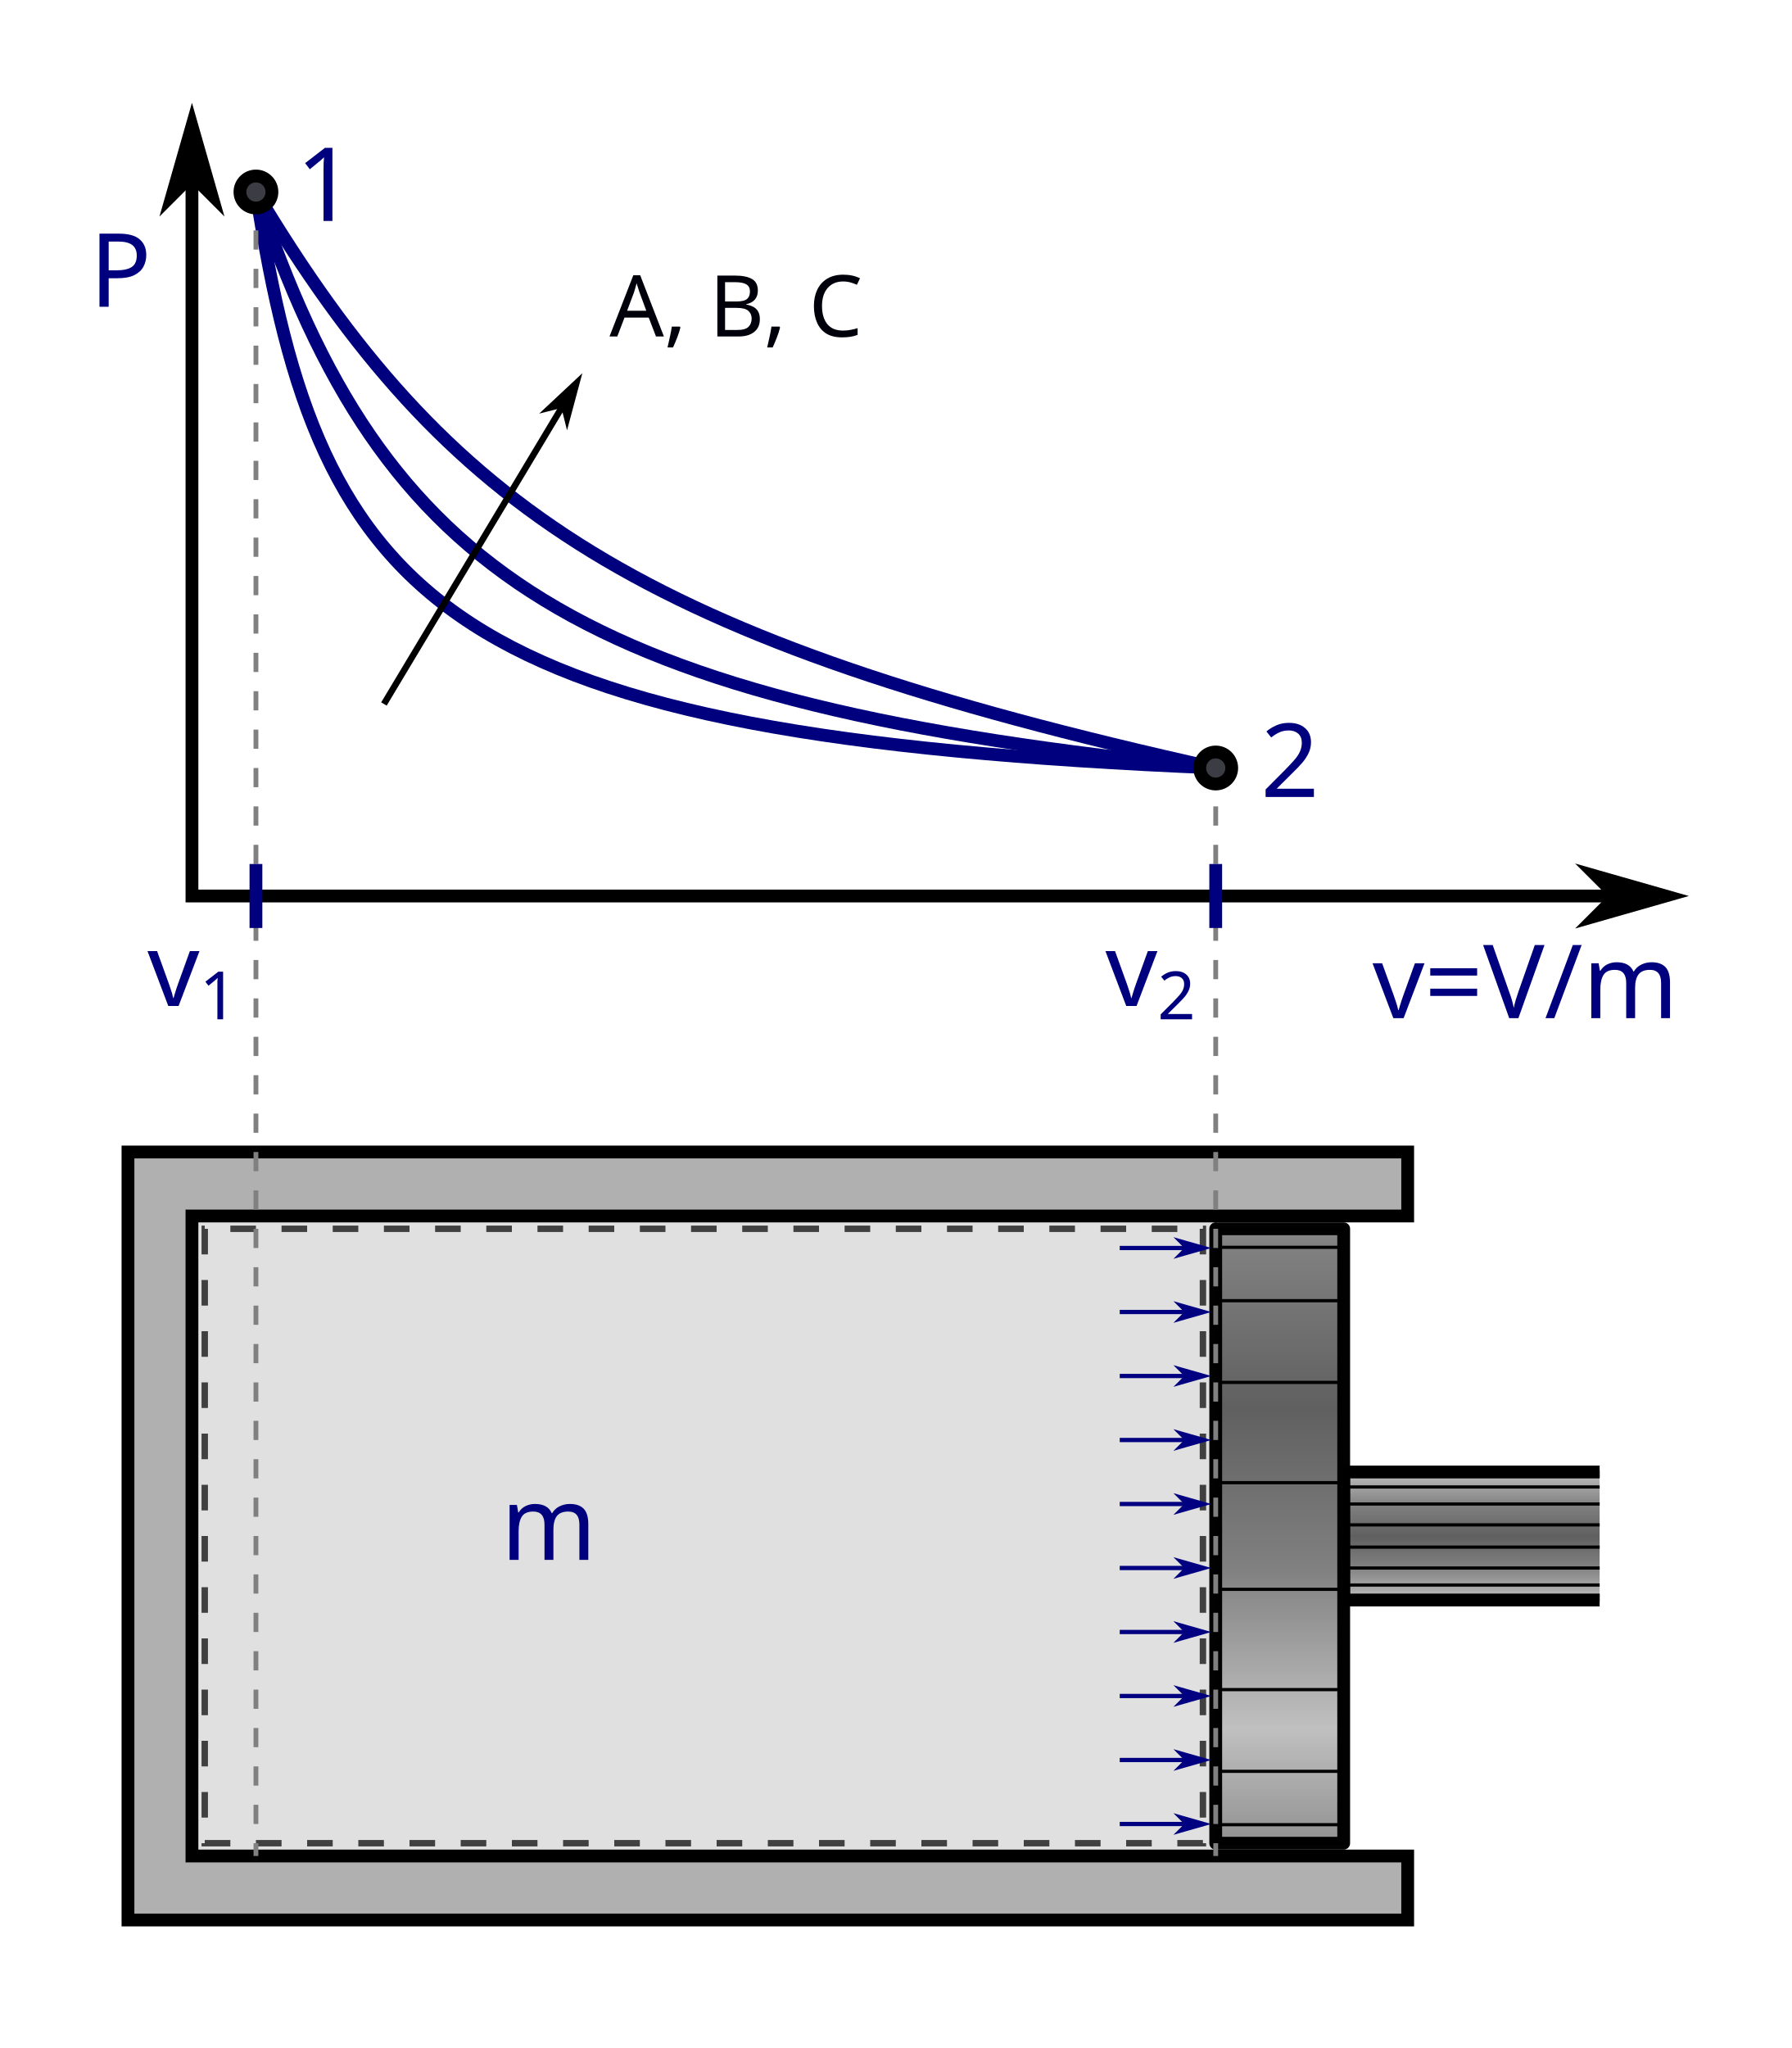
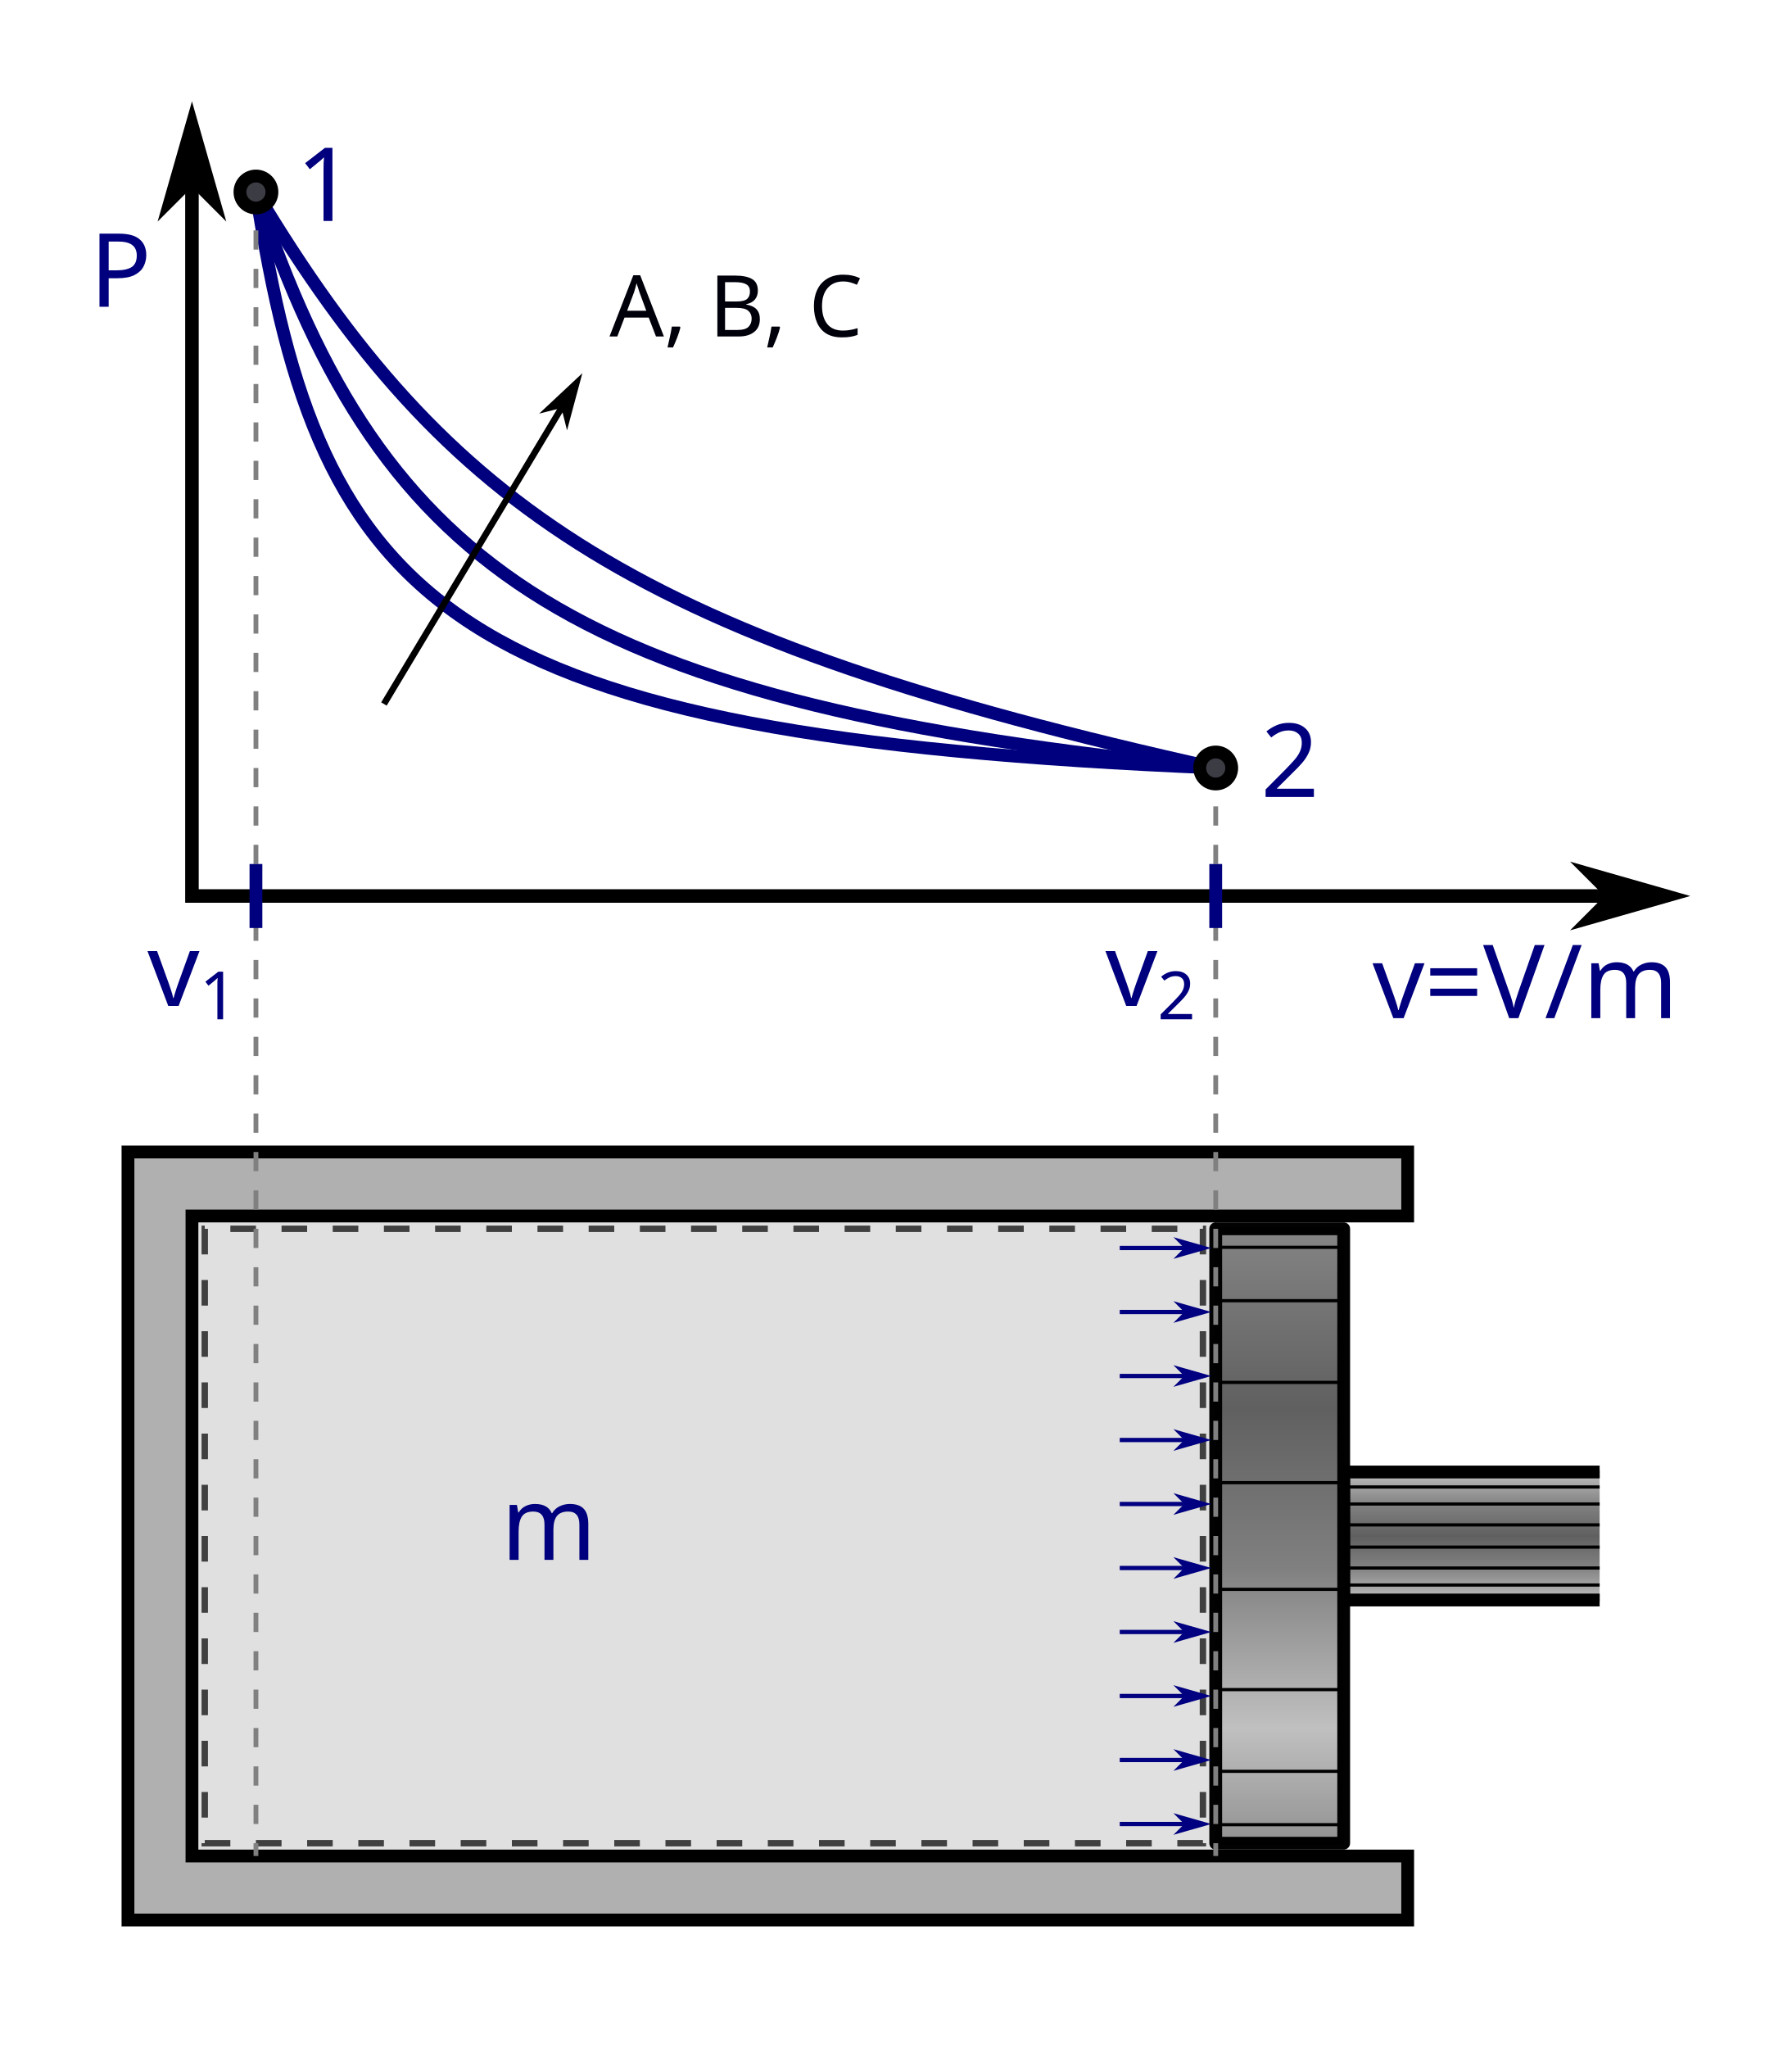
<svg xmlns="http://www.w3.org/2000/svg" xmlns:xlink="http://www.w3.org/1999/xlink" width="280" height="320" viewBox="0 0 280 320" version="1.1" id="svg1097">
  <defs id="defs1091">
    <marker orient="auto" refY="0" refX="0" id="Arrow1Mend" style="overflow:visible">
      <path id="path4843" d="M 0,0 5,-5 -12.5,0 5,5 Z" style="fill:#000000;fill-opacity:1;fill-rule:evenodd;stroke:#000000;stroke-width:1pt;stroke-opacity:1" transform="matrix(-0.4,0,0,-0.4,-4,0)" />
    </marker>
    <linearGradient xlink:href="#HCyl-03-020" id="linearGradient5198" gradientUnits="userSpaceOnUse" gradientTransform="matrix(2,0,0,1,90.00004,1080)" x1="470" y1="-1035.917" x2="470" y2="-1025.917" spreadMethod="reflect" />
    <linearGradient id="HCyl-03-020">
      <stop id="stop3786" offset="0" style="stop-color:#606060;stop-opacity:1;" />
      <stop style="stop-color:#808080;stop-opacity:0.987" offset="0.5" id="stop3788" />
      <stop id="stop3790" offset="1" style="stop-color:#c0c0c0;stop-opacity:1" />
    </linearGradient>
    <linearGradient gradientTransform="translate(-1079.998,-550)" xlink:href="#VerticalCylinder040" id="linearGradient27921-2" gradientUnits="userSpaceOnUse" x1="80" y1="568.25" x2="70" y2="568.25" spreadMethod="reflect" />
    <linearGradient id="VerticalCylinder040">
      <stop style="stop-color:#b0b0b0;stop-opacity:1;" offset="0" id="stop19203" />
      <stop id="stop19211" offset="0.5" style="stop-color:#bababa;stop-opacity:1" />
      <stop style="stop-color:#d0d0d0;stop-opacity:1" offset="1" id="stop19205" />
    </linearGradient>
    <linearGradient gradientTransform="translate(-1079.998,-550)" xlink:href="#VerticalCylinder040" id="linearGradient27929-5" x1="55.38" y1="577.3" x2="30" y2="563.25" gradientUnits="userSpaceOnUse" spreadMethod="reflect" />
    <linearGradient gradientTransform="translate(-1079.998,-550)" xlink:href="#HCyl-03-100" id="linearGradient3664-0" gradientUnits="userSpaceOnUse" x1="80" y1="528.25" x2="30" y2="528.25" spreadMethod="reflect" />
    <linearGradient id="HCyl-03-100">
      <stop style="stop-color:#606060;stop-opacity:1" offset="0" id="stop3626" />
      <stop id="stop3634" offset="0.5" style="stop-color:#808080;stop-opacity:1" />
      <stop style="stop-color:#c0c0c0;stop-opacity:1" offset="1" id="stop3628" />
    </linearGradient>
    <marker orient="auto" refY="0" refX="0" id="Arrow1MendG-0-3-6-1-8" style="overflow:visible">
      <path id="path5557-65-8-40-5-7" d="M 0,0 5,-5 -12.5,0 5,5 Z" style="fill:#000080;fill-rule:evenodd;stroke:#000080;stroke-width:1pt" transform="matrix(-0.4,0,0,-0.4,-4,0)" />
    </marker>
    <marker orient="auto" refY="0" refX="0" id="Arrow1MendG-0-3-3-3-6" style="overflow:visible">
      <path id="path5557-65-8-1-2-1" d="M 0,0 5,-5 -12.5,0 5,5 Z" style="fill:#000080;fill-rule:evenodd;stroke:#000080;stroke-width:1pt" transform="matrix(-0.4,0,0,-0.4,-4,0)" />
    </marker>
    <marker orient="auto" refY="0" refX="0" id="Arrow1MendG-0-3-9-0-6-6" style="overflow:visible">
      <path id="path5557-65-8-6-1-2" d="M 0,0 5,-5 -12.5,0 5,5 Z" style="fill:#000080;fill-rule:evenodd;stroke:#000080;stroke-width:1pt" transform="matrix(-0.4,0,0,-0.4,-4,0)" />
    </marker>
    <marker orient="auto" refY="0" refX="0" id="Arrow1MendG-0-3-33-2-6" style="overflow:visible">
      <path id="path5557-65-8-3-7-0" d="M 0,0 5,-5 -12.5,0 5,5 Z" style="fill:#000080;fill-rule:evenodd;stroke:#000080;stroke-width:1pt" transform="matrix(-0.4,0,0,-0.4,-4,0)" />
    </marker>
    <marker orient="auto" refY="0" refX="0" id="Arrow1MendG-0-3-0-6-9" style="overflow:visible">
      <path id="path5557-65-8-4-0-3" d="M 0,0 5,-5 -12.5,0 5,5 Z" style="fill:#000080;fill-rule:evenodd;stroke:#000080;stroke-width:1pt" transform="matrix(-0.4,0,0,-0.4,-4,0)" />
    </marker>
    <marker orient="auto" refY="0" refX="0" id="Arrow1MendG-0-3-8-9-7" style="overflow:visible">
      <path id="path5557-65-8-9-9-0" d="M 0,0 5,-5 -12.5,0 5,5 Z" style="fill:#000080;fill-rule:evenodd;stroke:#000080;stroke-width:1pt" transform="matrix(-0.4,0,0,-0.4,-4,0)" />
    </marker>
    <marker orient="auto" refY="0" refX="0" id="Arrow1MendG-0-3-7-8-1" style="overflow:visible">
      <path id="path5557-65-8-64-2-2" d="M 0,0 5,-5 -12.5,0 5,5 Z" style="fill:#000080;fill-rule:evenodd;stroke:#000080;stroke-width:1pt" transform="matrix(-0.4,0,0,-0.4,-4,0)" />
    </marker>
    <marker orient="auto" refY="0" refX="0" id="Arrow1MendG-0-3-03-7-2" style="overflow:visible">
      <path id="path5557-65-8-0-2-9" d="M 0,0 5,-5 -12.5,0 5,5 Z" style="fill:#000080;fill-rule:evenodd;stroke:#000080;stroke-width:1pt" transform="matrix(-0.4,0,0,-0.4,-4,0)" />
    </marker>
    <marker orient="auto" refY="0" refX="0" id="Arrow1MendG-0-3-2-9-5" style="overflow:visible">
      <path id="path5557-65-8-5-8-6" d="M 0,0 5,-5 -12.5,0 5,5 Z" style="fill:#000080;fill-rule:evenodd;stroke:#000080;stroke-width:1pt" transform="matrix(-0.4,0,0,-0.4,-4,0)" />
    </marker>
    <marker orient="auto" refY="0" refX="0" id="Arrow1MendG-0-3-5-5-5" style="overflow:visible">
      <path id="path5557-65-8-94-6-3" d="M 0,0 5,-5 -12.5,0 5,5 Z" style="fill:#000080;fill-rule:evenodd;stroke:#000080;stroke-width:1pt" transform="matrix(-0.4,0,0,-0.4,-4,0)" />
    </marker>
    <marker orient="auto" refY="0" refX="0" id="Arrow1Mstart" style="overflow:visible">
      <path id="path5266" d="M 0,0 5,-5 -12.5,0 5,5 Z" style="fill:#000000;fill-opacity:1;fill-rule:evenodd;stroke:#000000;stroke-width:1pt;stroke-opacity:1" transform="matrix(0.4,0,0,0.4,4,0)" />
    </marker>
    <marker orient="auto" refY="0" refX="0" id="marker5523" style="overflow:visible">
      <path id="path5269" d="M 0,0 5,-5 -12.5,0 5,5 Z" style="fill:#000000;fill-opacity:1;fill-rule:evenodd;stroke:#000000;stroke-width:1pt;stroke-opacity:1" transform="matrix(-0.4,0,0,-0.4,-4,0)" />
    </marker>
    <marker orient="auto" refY="0" refX="0" id="Arrow1MendG-0-5-91-9" style="overflow:visible">
      <path id="path5557-65-6-0-0" d="M 0,0 5,-5 -12.5,0 5,5 Z" style="fill:#000080;fill-rule:evenodd;stroke:#000080;stroke-width:1pt" transform="matrix(-0.4,0,0,-0.4,-4,0)" />
    </marker>
    <marker orient="auto" refY="0" refX="0" id="Arrow1MendG-0-9-1-9" style="overflow:visible">
      <path id="path5557-65-7-4-3" d="M 0,0 5,-5 -12.5,0 5,5 Z" style="fill:#000080;fill-rule:evenodd;stroke:#000080;stroke-width:1pt" transform="matrix(-0.4,0,0,-0.4,-4,0)" />
    </marker>
    <linearGradient xlink:href="#VerticalCylinder040" id="linearGradient10399" gradientUnits="userSpaceOnUse" gradientTransform="translate(-1079.998,-550)" x1="80" y1="568.25" x2="70" y2="568.25" spreadMethod="reflect" />
    <linearGradient xlink:href="#VerticalCylinder040" id="linearGradient10401" gradientUnits="userSpaceOnUse" gradientTransform="translate(-1079.998,-550)" x1="80" y1="568.25" x2="70" y2="568.25" spreadMethod="reflect" />
    <linearGradient xlink:href="#VerticalCylinder040" id="linearGradient10403" gradientUnits="userSpaceOnUse" gradientTransform="translate(-1079.998,-550)" x1="80" y1="568.25" x2="70" y2="568.25" spreadMethod="reflect" />
    <linearGradient xlink:href="#VerticalCylinder040" id="linearGradient10405" gradientUnits="userSpaceOnUse" gradientTransform="translate(-1079.998,-550)" x1="80" y1="568.25" x2="70" y2="568.25" spreadMethod="reflect" />
    <linearGradient xlink:href="#VerticalCylinder040" id="linearGradient10407" gradientUnits="userSpaceOnUse" gradientTransform="translate(-1079.998,-550)" x1="80" y1="568.25" x2="70" y2="568.25" spreadMethod="reflect" />
    <linearGradient xlink:href="#VerticalCylinder040" id="linearGradient10409" gradientUnits="userSpaceOnUse" gradientTransform="translate(-1079.998,-550)" x1="80" y1="568.25" x2="70" y2="568.25" spreadMethod="reflect" />
    <linearGradient xlink:href="#VerticalCylinder040" id="linearGradient10411" gradientUnits="userSpaceOnUse" gradientTransform="translate(-1079.998,-550)" x1="80" y1="568.25" x2="70" y2="568.25" spreadMethod="reflect" />
    <linearGradient xlink:href="#VerticalCylinder040" id="linearGradient10413" gradientUnits="userSpaceOnUse" gradientTransform="translate(-1079.998,-550)" x1="80" y1="568.25" x2="70" y2="568.25" spreadMethod="reflect" />
    <linearGradient xlink:href="#VerticalCylinder040" id="linearGradient10415" gradientUnits="userSpaceOnUse" gradientTransform="translate(-1079.998,-550)" x1="80" y1="568.25" x2="70" y2="568.25" spreadMethod="reflect" />
    <linearGradient xlink:href="#VerticalCylinder040" id="linearGradient10417" gradientUnits="userSpaceOnUse" gradientTransform="translate(-1079.998,-550)" x1="80" y1="568.25" x2="70" y2="568.25" spreadMethod="reflect" />
    <linearGradient xlink:href="#VerticalCylinder040" id="linearGradient10419" gradientUnits="userSpaceOnUse" gradientTransform="translate(-1079.998,-550)" x1="80" y1="568.25" x2="70" y2="568.25" spreadMethod="reflect" />
    <linearGradient xlink:href="#VerticalCylinder040" id="linearGradient10421" gradientUnits="userSpaceOnUse" gradientTransform="translate(-1079.998,-550)" x1="80" y1="568.25" x2="70" y2="568.25" spreadMethod="reflect" />
    <linearGradient xlink:href="#VerticalCylinder040" id="linearGradient10423" gradientUnits="userSpaceOnUse" gradientTransform="translate(-1079.998,-550)" x1="55.38" y1="577.3" x2="30" y2="563.25" spreadMethod="reflect" />
    <linearGradient xlink:href="#VerticalCylinder040" id="linearGradient10425" gradientUnits="userSpaceOnUse" gradientTransform="translate(-1079.998,-550)" x1="55.38" y1="577.3" x2="30" y2="563.25" spreadMethod="reflect" />
    <linearGradient xlink:href="#VerticalCylinder040" id="linearGradient10427" gradientUnits="userSpaceOnUse" gradientTransform="translate(-1079.998,-550)" x1="55.38" y1="577.3" x2="30" y2="563.25" spreadMethod="reflect" />
    <linearGradient xlink:href="#VerticalCylinder040" id="linearGradient10429" gradientUnits="userSpaceOnUse" gradientTransform="translate(-1079.998,-550)" x1="55.38" y1="577.3" x2="30" y2="563.25" spreadMethod="reflect" />
    <linearGradient xlink:href="#VerticalCylinder040" id="linearGradient10431" gradientUnits="userSpaceOnUse" gradientTransform="translate(-1079.998,-550)" x1="55.38" y1="577.3" x2="30" y2="563.25" spreadMethod="reflect" />
    <linearGradient xlink:href="#VerticalCylinder040" id="linearGradient10433" gradientUnits="userSpaceOnUse" gradientTransform="translate(-1079.998,-550)" x1="55.38" y1="577.3" x2="30" y2="563.25" spreadMethod="reflect" />
    <linearGradient xlink:href="#VerticalCylinder040" id="linearGradient10435" gradientUnits="userSpaceOnUse" gradientTransform="translate(-1079.998,-550)" x1="55.38" y1="577.3" x2="30" y2="563.25" spreadMethod="reflect" />
    <linearGradient xlink:href="#VerticalCylinder040" id="linearGradient10437" gradientUnits="userSpaceOnUse" gradientTransform="translate(-1079.998,-550)" x1="55.38" y1="577.3" x2="30" y2="563.25" spreadMethod="reflect" />
    <linearGradient xlink:href="#VerticalCylinder040" id="linearGradient10439" gradientUnits="userSpaceOnUse" gradientTransform="translate(-1079.998,-550)" x1="55.38" y1="577.3" x2="30" y2="563.25" spreadMethod="reflect" />
    <linearGradient xlink:href="#VerticalCylinder040" id="linearGradient10441" gradientUnits="userSpaceOnUse" gradientTransform="translate(-1079.998,-550)" x1="55.38" y1="577.3" x2="30" y2="563.25" spreadMethod="reflect" />
    <linearGradient xlink:href="#VerticalCylinder040" id="linearGradient10443" gradientUnits="userSpaceOnUse" gradientTransform="translate(-1079.998,-550)" x1="55.38" y1="577.3" x2="30" y2="563.25" spreadMethod="reflect" />
  </defs>
  <g id="layer1" transform="translate(0,-418.25)">
    <rect style="display:inline;fill:#e0e0e0;fill-opacity:1;stroke:#000000;stroke-width:0.1;stroke-linecap:butt;stroke-linejoin:round;stroke-miterlimit:4;stroke-dasharray:none;stroke-dashoffset:0;stroke-opacity:1" id="rect13769-2-8-5" width="100" height="160" x="-708.25" y="-190" transform="matrix(0,-1,-1,0,0,0)" />
    <path style="display:inline;opacity:1;vector-effect:none;fill:none;fill-opacity:1;stroke:#404040;stroke-width:1;stroke-linecap:butt;stroke-linejoin:miter;stroke-miterlimit:4;stroke-dasharray:4, 4;stroke-dashoffset:0;stroke-opacity:1" d="M 188,706.25 H 32 v -96 H 188 Z" id="path2842-7-9-15-6-8-24-6-7-5-7-7-8-0-7-8-6-7" />
    <path id="path15577-2-1-7-1-8-8-5-6" d="m 175,703.25 h 13" style="color:#000000;display:inline;overflow:visible;visibility:visible;fill:#e0e0e0;fill-opacity:1;fill-rule:nonzero;stroke:#000080;stroke-width:0.667;stroke-linecap:butt;stroke-linejoin:miter;stroke-miterlimit:4;stroke-dasharray:none;stroke-dashoffset:0;stroke-opacity:1;marker:none;marker-end:url(#Arrow1MendG-0-3-6-1-8);enable-background:accumulate" />
    <g style="display:inline" id="g3873-2" transform="translate(-150,1694.167)">
      <g id="g3841-5">
        <g id="g3797-4" transform="translate(-100)">
          <rect y="-1045.917" x="460" height="20" width="40" id="rect3769-7" style="fill:url(#linearGradient5198);fill-opacity:1;stroke:none;stroke-width:0.283;stroke-linecap:round;stroke-miterlimit:4;stroke-dasharray:none;stroke-dashoffset:0;stroke-opacity:1" />
          <path id="path3793-4" d="m 500,-1045.917 h -40 v 20 h 40" style="fill:none;stroke:#000000;stroke-width:2;stroke-linecap:butt;stroke-linejoin:miter;stroke-miterlimit:4;stroke-dasharray:none;stroke-opacity:1" />
        </g>
        <g id="g19483-8-4-4" style="fill:url(#linearGradient27921-2);fill-opacity:1" transform="matrix(0,-1.000001,-1,0,988.25,-955.9167)">
          <g transform="translate(-25.00006,-5)" id="g19467-02-2-3" style="fill:url(#linearGradient10399);fill-opacity:1" />
          <g transform="translate(0,2e-5)" id="g19463-51-0-0" style="fill:url(#linearGradient10421);fill-opacity:1">
            <path style="fill:url(#linearGradient10401);fill-opacity:1;stroke:#000000;stroke-width:0.5;stroke-linecap:butt;stroke-linejoin:miter;stroke-miterlimit:4;stroke-dasharray:none;stroke-opacity:1" d="m 70,588.25 v 40" id="path13316-79-1-5-7" />
            <path style="fill:url(#linearGradient10403);fill-opacity:1;stroke:#000000;stroke-width:0.5;stroke-linecap:butt;stroke-linejoin:miter;stroke-miterlimit:4;stroke-dasharray:none;stroke-opacity:1" d="m 70.603,588.25 v 40" id="path13316-6-2-0-5-8" />
            <path style="fill:url(#linearGradient10405);fill-opacity:1;stroke:#000000;stroke-width:0.5;stroke-linecap:butt;stroke-linejoin:miter;stroke-miterlimit:4;stroke-dasharray:none;stroke-opacity:1" d="m 72.34,588.25 v 40" id="path13316-7-0-8-2-6" />
            <path style="fill:url(#linearGradient10407);fill-opacity:1;stroke:#000000;stroke-width:0.5;stroke-linecap:butt;stroke-linejoin:miter;stroke-miterlimit:4;stroke-dasharray:none;stroke-opacity:1" d="m 89.397,588.25 v 40" id="path13316-5-2-5-9-8" />
            <path style="fill:url(#linearGradient10409);fill-opacity:1;stroke:#000000;stroke-width:0.5;stroke-linecap:butt;stroke-linejoin:miter;stroke-miterlimit:4;stroke-dasharray:none;stroke-opacity:1" d="m 90,588.25 v 40" id="path13316-3-3-0-0-8" />
            <path style="fill:url(#linearGradient10411);fill-opacity:1;stroke:#000000;stroke-width:0.5;stroke-linecap:butt;stroke-linejoin:miter;stroke-miterlimit:4;stroke-dasharray:none;stroke-opacity:1" d="m 87.66,588.25 v 40" id="path13316-56-7-64-2-4" />
            <path style="fill:url(#linearGradient10413);fill-opacity:1;stroke:#000000;stroke-width:0.5;stroke-linecap:butt;stroke-linejoin:miter;stroke-miterlimit:4;stroke-dasharray:none;stroke-opacity:1" d="m 75,588.25 v 40" id="path13316-2-5-62-8-3" />
            <path style="fill:url(#linearGradient10415);fill-opacity:1;stroke:#000000;stroke-width:0.5;stroke-linecap:butt;stroke-linejoin:miter;stroke-miterlimit:4;stroke-dasharray:none;stroke-opacity:1" d="m 85,588.25 v 40" id="path13316-2-9-9-5-3-1" />
            <path style="fill:url(#linearGradient10417);fill-opacity:1;stroke:#000000;stroke-width:0.5;stroke-linecap:butt;stroke-linejoin:miter;stroke-miterlimit:4;stroke-dasharray:none;stroke-opacity:1" d="m 78.264,588.25 v 40" id="path13316-2-1-2-8-8-4" />
            <path style="fill:url(#linearGradient10419);fill-opacity:1;stroke:#000000;stroke-width:0.5;stroke-linecap:butt;stroke-linejoin:miter;stroke-miterlimit:4;stroke-dasharray:none;stroke-opacity:1" d="m 81.736,588.25 v 40" id="path13316-2-1-2-2-6-0-9" />
          </g>
        </g>
      </g>
      <g transform="matrix(0,-1.000001,-1,0,988.25,-955.9167)" style="fill:url(#linearGradient27929-5);fill-opacity:1" id="g19497-2-4-2">
        <path style="fill:url(#linearGradient3664-0);fill-opacity:1;stroke:#000000;stroke-width:2;stroke-linecap:round;stroke-linejoin:round;stroke-miterlimit:4;stroke-dasharray:none;stroke-opacity:0.991" d="m 32,628.25 v 20 h 96 v -20 H 32" id="path13312-84-0-0" />
        <g style="fill:url(#linearGradient10443);fill-opacity:1" id="g19299-7-9-6" transform="translate(-170,170)">
          <path id="path13316-79-7-2-1-8" d="m 202,458.25 v 20" style="fill:url(#linearGradient10423);fill-opacity:1;stroke:#000000;stroke-width:0.5;stroke-linecap:butt;stroke-linejoin:miter;stroke-miterlimit:4;stroke-dasharray:none;stroke-opacity:1" />
          <path id="path13316-6-2-2-4-9-9" d="m 204.894,458.25 v 20" style="fill:url(#linearGradient10425);fill-opacity:1;stroke:#000000;stroke-width:0.5;stroke-linecap:butt;stroke-linejoin:miter;stroke-miterlimit:4;stroke-dasharray:none;stroke-opacity:1" />
          <path id="path13316-7-0-7-06-6-2" d="m 213.232,458.25 v 20" style="fill:url(#linearGradient10427);fill-opacity:1;stroke:#000000;stroke-width:0.5;stroke-linecap:butt;stroke-linejoin:miter;stroke-miterlimit:4;stroke-dasharray:none;stroke-opacity:1" />
          <path id="path13316-5-2-2-2-2-6" d="m 295.106,458.25 v 20" style="fill:url(#linearGradient10429);fill-opacity:1;stroke:#000000;stroke-width:0.5;stroke-linecap:butt;stroke-linejoin:miter;stroke-miterlimit:4;stroke-dasharray:none;stroke-opacity:1" />
          <path id="path13316-3-3-2-9-5-6" d="m 298,458.25 v 20" style="fill:url(#linearGradient10431);fill-opacity:1;stroke:#000000;stroke-width:0.5;stroke-linecap:butt;stroke-linejoin:miter;stroke-miterlimit:4;stroke-dasharray:none;stroke-opacity:1" />
          <path id="path13316-56-7-6-9-4-4" d="m 286.768,458.25 v 20" style="fill:url(#linearGradient10433);fill-opacity:1;stroke:#000000;stroke-width:0.5;stroke-linecap:butt;stroke-linejoin:miter;stroke-miterlimit:4;stroke-dasharray:none;stroke-opacity:1" />
          <path id="path13316-2-5-1-0-4-9" d="m 226,458.25 v 20" style="fill:url(#linearGradient10435);fill-opacity:1;stroke:#000000;stroke-width:0.5;stroke-linecap:butt;stroke-linejoin:miter;stroke-miterlimit:4;stroke-dasharray:none;stroke-opacity:1" />
          <path id="path13316-2-9-9-0-8-9-5" d="m 274,458.25 v 20" style="fill:url(#linearGradient10437);fill-opacity:1;stroke:#000000;stroke-width:0.5;stroke-linecap:butt;stroke-linejoin:miter;stroke-miterlimit:4;stroke-dasharray:none;stroke-opacity:1" />
          <path id="path13316-2-1-2-6-1-9-0" d="m 241.667,458.25 v 20" style="fill:url(#linearGradient10439);fill-opacity:1;stroke:#000000;stroke-width:0.5;stroke-linecap:butt;stroke-linejoin:miter;stroke-miterlimit:4;stroke-dasharray:none;stroke-opacity:1" />
          <path id="path13316-2-1-2-2-1-3-3-4" d="m 258.333,458.25 v 20" style="fill:url(#linearGradient10441);fill-opacity:1;stroke:#000000;stroke-width:0.5;stroke-linecap:butt;stroke-linejoin:miter;stroke-miterlimit:4;stroke-dasharray:none;stroke-opacity:1" />
        </g>
      </g>
    </g>
    <path id="path15577-2-1-7-1-8-8-8-1-1" d="m 175,693.25 h 13" style="color:#000000;display:inline;overflow:visible;visibility:visible;fill:#e0e0e0;fill-opacity:1;fill-rule:nonzero;stroke:#000080;stroke-width:0.667;stroke-linecap:butt;stroke-linejoin:miter;stroke-miterlimit:4;stroke-dasharray:none;stroke-dashoffset:0;stroke-opacity:1;marker:none;marker-end:url(#Arrow1MendG-0-3-3-3-6);enable-background:accumulate" />
    <text xml:space="preserve" x="78.285" y="661.973" id="text15583-2-4-9-6-3-1" style="line-height:0%;display:inline;fill:#00007e;fill-opacity:1;stroke:none">
      <tspan id="tspan15581-6-9-7-9-1-5" x="78.285" y="661.973" style="font-style:normal;font-variant:normal;font-weight:normal;font-stretch:normal;font-size:16px;line-height:1.25;font-family:'SBL Greek';-inkscape-font-specification:'SBL Greek';fill:#00007e;fill-opacity:1;stroke:none">m</tspan>
    </text>
    <path id="path15577-2-1-7-1-8-8-4-4-9" d="m 175,683.25 h 13" style="color:#000000;display:inline;overflow:visible;visibility:visible;fill:#e0e0e0;fill-opacity:1;fill-rule:nonzero;stroke:#000080;stroke-width:0.667;stroke-linecap:butt;stroke-linejoin:miter;stroke-miterlimit:4;stroke-dasharray:none;stroke-dashoffset:0;stroke-opacity:1;marker:none;marker-end:url(#Arrow1MendG-0-3-9-0-6-6);enable-background:accumulate" />
    <path id="path15577-2-1-7-1-8-8-86-6-4" d="m 175,673.25 h 13" style="color:#000000;display:inline;overflow:visible;visibility:visible;fill:#e0e0e0;fill-opacity:1;fill-rule:nonzero;stroke:#000080;stroke-width:0.667;stroke-linecap:butt;stroke-linejoin:miter;stroke-miterlimit:4;stroke-dasharray:none;stroke-dashoffset:0;stroke-opacity:1;marker:none;marker-end:url(#Arrow1MendG-0-3-33-2-6);enable-background:accumulate" />
    <path id="path15577-2-1-7-1-8-8-88-9-9" d="m 175,663.25 h 13" style="color:#000000;display:inline;overflow:visible;visibility:visible;fill:#e0e0e0;fill-opacity:1;fill-rule:nonzero;stroke:#000080;stroke-width:0.667;stroke-linecap:butt;stroke-linejoin:miter;stroke-miterlimit:4;stroke-dasharray:none;stroke-dashoffset:0;stroke-opacity:1;marker:none;marker-end:url(#Arrow1MendG-0-3-0-6-9);enable-background:accumulate" />
    <path id="path15577-2-1-7-1-8-8-7-4-0" d="m 175,653.25 h 13" style="color:#000000;display:inline;overflow:visible;visibility:visible;fill:#e0e0e0;fill-opacity:1;fill-rule:nonzero;stroke:#000080;stroke-width:0.667;stroke-linecap:butt;stroke-linejoin:miter;stroke-miterlimit:4;stroke-dasharray:none;stroke-dashoffset:0;stroke-opacity:1;marker:none;marker-end:url(#Arrow1MendG-0-3-8-9-7);enable-background:accumulate" />
    <path id="path15577-2-1-7-1-8-8-3-2-9" d="m 175,643.25 h 13" style="color:#000000;display:inline;overflow:visible;visibility:visible;fill:#e0e0e0;fill-opacity:1;fill-rule:nonzero;stroke:#000080;stroke-width:0.667;stroke-linecap:butt;stroke-linejoin:miter;stroke-miterlimit:4;stroke-dasharray:none;stroke-dashoffset:0;stroke-opacity:1;marker:none;marker-end:url(#Arrow1MendG-0-3-7-8-1);enable-background:accumulate" />
    <path id="path15577-2-1-7-1-8-8-9-2-1" d="m 175,633.25 h 13" style="color:#000000;display:inline;overflow:visible;visibility:visible;fill:#e0e0e0;fill-opacity:1;fill-rule:nonzero;stroke:#000080;stroke-width:0.667;stroke-linecap:butt;stroke-linejoin:miter;stroke-miterlimit:4;stroke-dasharray:none;stroke-dashoffset:0;stroke-opacity:1;marker:none;marker-end:url(#Arrow1MendG-0-3-03-7-2);enable-background:accumulate" />
    <path id="path15577-2-1-7-1-8-8-40-6-7" d="m 175,623.25 h 13" style="color:#000000;display:inline;overflow:visible;visibility:visible;fill:#e0e0e0;fill-opacity:1;fill-rule:nonzero;stroke:#000080;stroke-width:0.667;stroke-linecap:butt;stroke-linejoin:miter;stroke-miterlimit:4;stroke-dasharray:none;stroke-dashoffset:0;stroke-opacity:1;marker:none;marker-end:url(#Arrow1MendG-0-3-2-9-5);enable-background:accumulate" />
    <path id="path15577-2-1-7-1-8-8-6-1-1" d="m 175,613.25 h 13" style="color:#000000;display:inline;overflow:visible;visibility:visible;fill:#e0e0e0;fill-opacity:1;fill-rule:nonzero;stroke:#000080;stroke-width:0.667;stroke-linecap:butt;stroke-linejoin:miter;stroke-miterlimit:4;stroke-dasharray:none;stroke-dashoffset:0;stroke-opacity:1;marker:none;marker-end:url(#Arrow1MendG-0-3-5-5-5);enable-background:accumulate" />
    <path style="display:inline;fill:#b0b0b0;fill-opacity:1;stroke:#000000;stroke-width:2;stroke-linecap:butt;stroke-linejoin:miter;stroke-miterlimit:4;stroke-dasharray:none;stroke-opacity:1" d="m 220,708.25 v 10 H 20 v -120 h 200 v 10 H 30 v 100 z" id="path19413-1-2-1" />
-     <path style="fill:none;stroke:#000000;stroke-width:2;stroke-linecap:butt;stroke-linejoin:miter;stroke-miterlimit:4;stroke-dasharray:none;stroke-opacity:1;marker-start:url(#Arrow1Mstart);marker-end:url(#marker5523)" d="M 260,558.25 H 30 v -120" id="path5258" />
+     <path style="fill:none;stroke:#000000;stroke-width:2.114;stroke-linecap:butt;stroke-linejoin:miter;stroke-miterlimit:4;stroke-dasharray:none;stroke-opacity:1;marker-start:url(#Arrow1Mstart);marker-end:url(#marker5523)" d="M 260,558.25 H 30 v -120" id="path5258" />
    <text xml:space="preserve" x="14" y="466.18" id="text15583-2-4-9-6-3-1-7" style="line-height:0%;display:inline;fill:#00007e;fill-opacity:1;stroke:none">
      <tspan id="tspan15581-6-9-7-9-1-5-7" x="14" y="466.18" style="font-style:normal;font-variant:normal;font-weight:normal;font-stretch:normal;font-size:16px;line-height:1.25;font-family:'SBL Greek';-inkscape-font-specification:'SBL Greek';fill:#00007e;fill-opacity:1;stroke:none">P</tspan>
    </text>
    <text xml:space="preserve" x="214.506" y="577.336" id="text15583-2-4-9-6-3-1-7-3" style="line-height:0%;display:inline;fill:#00007e;fill-opacity:1;stroke:none">
      <tspan id="tspan15581-6-9-7-9-1-5-7-6" x="214.506" y="577.336" style="font-style:normal;font-variant:normal;font-weight:normal;font-stretch:normal;font-size:16px;line-height:1.25;font-family:'SBL Greek';-inkscape-font-specification:'SBL Greek';fill:#00007e;fill-opacity:1;stroke:none">v=V/m</tspan>
    </text>
    <text xml:space="preserve" x="23.052" y="575.438" id="text15583-2-4-9-6-3-1-5" style="line-height:0%;display:inline;fill:#00007e;fill-opacity:1;stroke:none">
      <tspan id="tspan15581-6-9-7-9-1-5-6" x="23.052" y="575.438" style="font-style:normal;font-variant:normal;font-weight:normal;font-stretch:normal;font-size:16px;line-height:1.25;font-family:'SBL Greek';-inkscape-font-specification:'SBL Greek';fill:#00007e;fill-opacity:1;stroke:none">v<tspan style="font-size:65%;baseline-shift:sub" id="tspan6070">1</tspan>
      </tspan>
    </text>
    <text xml:space="preserve" x="172.767" y="575.438" id="text15583-2-4-9-6-3-1-5-5" style="line-height:0%;display:inline;fill:#00007e;fill-opacity:1;stroke:none">
      <tspan id="tspan15581-6-9-7-9-1-5-6-9" x="172.767" y="575.438" style="font-style:normal;font-variant:normal;font-weight:normal;font-stretch:normal;font-size:16px;line-height:1.25;font-family:'SBL Greek';-inkscape-font-specification:'SBL Greek';fill:#00007e;fill-opacity:1;stroke:none">v<tspan style="font-size:65%;baseline-shift:sub" id="tspan6070-8">2</tspan>
      </tspan>
    </text>
    <path style="fill:none;stroke:#00007e;stroke-width:2;stroke-linecap:butt;stroke-linejoin:miter;stroke-miterlimit:4;stroke-dasharray:none;stroke-opacity:1" d="m 40,448.25 c 10,65 30,85 150,90" id="path6125" clip-path="none" />
    <text xml:space="preserve" x="46.266" y="452.77" id="text15583-2-4-9-6-3-1-0" style="line-height:0%;display:inline;fill:#00007e;fill-opacity:1;stroke:none">
      <tspan id="tspan15581-6-9-7-9-1-5-3" x="46.266" y="452.77" style="font-style:normal;font-variant:normal;font-weight:normal;font-stretch:normal;font-size:16px;line-height:1.25;font-family:'SBL Greek';-inkscape-font-specification:'SBL Greek';fill:#00007e;fill-opacity:1;stroke:none">1</tspan>
    </text>
    <text xml:space="preserve" x="197.031" y="542.77" id="text15583-2-4-9-6-3-1-0-4" style="line-height:0%;display:inline;fill:#00007e;fill-opacity:1;stroke:none">
      <tspan id="tspan15581-6-9-7-9-1-5-3-4" x="197.031" y="542.77" style="font-style:normal;font-variant:normal;font-weight:normal;font-stretch:normal;font-size:16px;line-height:1.25;font-family:'SBL Greek';-inkscape-font-specification:'SBL Greek';fill:#00007e;fill-opacity:1;stroke:none">2</tspan>
    </text>
    <path clip-path="none" id="path4828" d="m 40,448.25 c 20,60 50,80 150,90" style="fill:none;stroke:#00007e;stroke-width:2;stroke-linecap:butt;stroke-linejoin:miter;stroke-miterlimit:4;stroke-dasharray:none;stroke-opacity:1" />
    <path style="fill:none;stroke:#00007e;stroke-width:2;stroke-linecap:butt;stroke-linejoin:miter;stroke-miterlimit:4;stroke-dasharray:none;stroke-opacity:1" d="m 40,448.25 c 30,50 60,70 150,90" id="path4830" clip-path="none" />
    <path style="fill:none;stroke:#000000;stroke-width:1px;stroke-linecap:butt;stroke-linejoin:miter;stroke-opacity:1;marker-end:url(#Arrow1Mend)" d="m 60,528.25 30,-50" id="path4832" />
    <text xml:space="preserve" x="95.257" y="470.822" id="text15583-2-4-9-6-3-1-7-36" style="line-height:0%;display:inline;fill:#00000b;fill-opacity:1;stroke:none">
      <tspan id="tspan15581-6-9-7-9-1-5-7-7" x="95.257" y="470.822" style="font-style:normal;font-variant:normal;font-weight:normal;font-stretch:normal;font-size:13.333px;line-height:1.25;font-family:'SBL Greek';-inkscape-font-specification:'SBL Greek';fill:#00000b;fill-opacity:1;stroke:none">A, B, C</tspan>
    </text>
    <g id="g3210">
      <path id="path5254" d="m 40,448.25 v 260" style="fill:none;stroke:#808080;stroke-width:0.75;stroke-linecap:butt;stroke-linejoin:miter;stroke-miterlimit:4;stroke-dasharray:3, 3;stroke-dashoffset:0;stroke-opacity:1" />
      <path id="path5254-6" d="M 190,538.25 V 708.25" style="display:inline;fill:none;stroke:#808080;stroke-width:0.75;stroke-linecap:butt;stroke-linejoin:miter;stroke-miterlimit:4;stroke-dasharray:3, 3;stroke-dashoffset:0;stroke-opacity:1" />
      <path id="path3189" d="m 40,563.25 v -10" style="fill:none;stroke:#00007e;stroke-width:2;stroke-linecap:butt;stroke-linejoin:miter;stroke-miterlimit:4;stroke-dasharray:none;stroke-opacity:1" />
      <path id="path3189-3" d="m 190,563.25 v -10" style="fill:none;stroke:#00007e;stroke-width:2;stroke-linecap:butt;stroke-linejoin:miter;stroke-miterlimit:4;stroke-dasharray:none;stroke-opacity:1" />
    </g>
    <path style="display:inline;fill:#3c3c44;fill-opacity:1;stroke:#000000;stroke-width:2;stroke-linecap:round;stroke-linejoin:round;stroke-miterlimit:4;stroke-dasharray:none;stroke-dashoffset:0;stroke-opacity:1" id="path49256-3-81" d="m 187.5,538.259 a 2.5,2.5 0 0 1 2.487,-2.509 2.5,2.5 0 0 1 2.513,2.483 2.5,2.5 0 0 1 -2.479,2.517 2.5,2.5 0 0 1 -2.521,-2.475" />
    <path style="display:inline;fill:#3c3c44;fill-opacity:1;stroke:#000000;stroke-width:2;stroke-linecap:round;stroke-linejoin:round;stroke-miterlimit:4;stroke-dasharray:none;stroke-dashoffset:0;stroke-opacity:1" id="path49256-3-4" d="m 37.5,448.259 a 2.5,2.5 0 0 1 2.487,-2.509 2.5,2.5 0 0 1 2.513,2.483 2.5,2.5 0 0 1 -2.479,2.517 2.5,2.5 0 0 1 -2.521,-2.475" />
  </g>
</svg>
